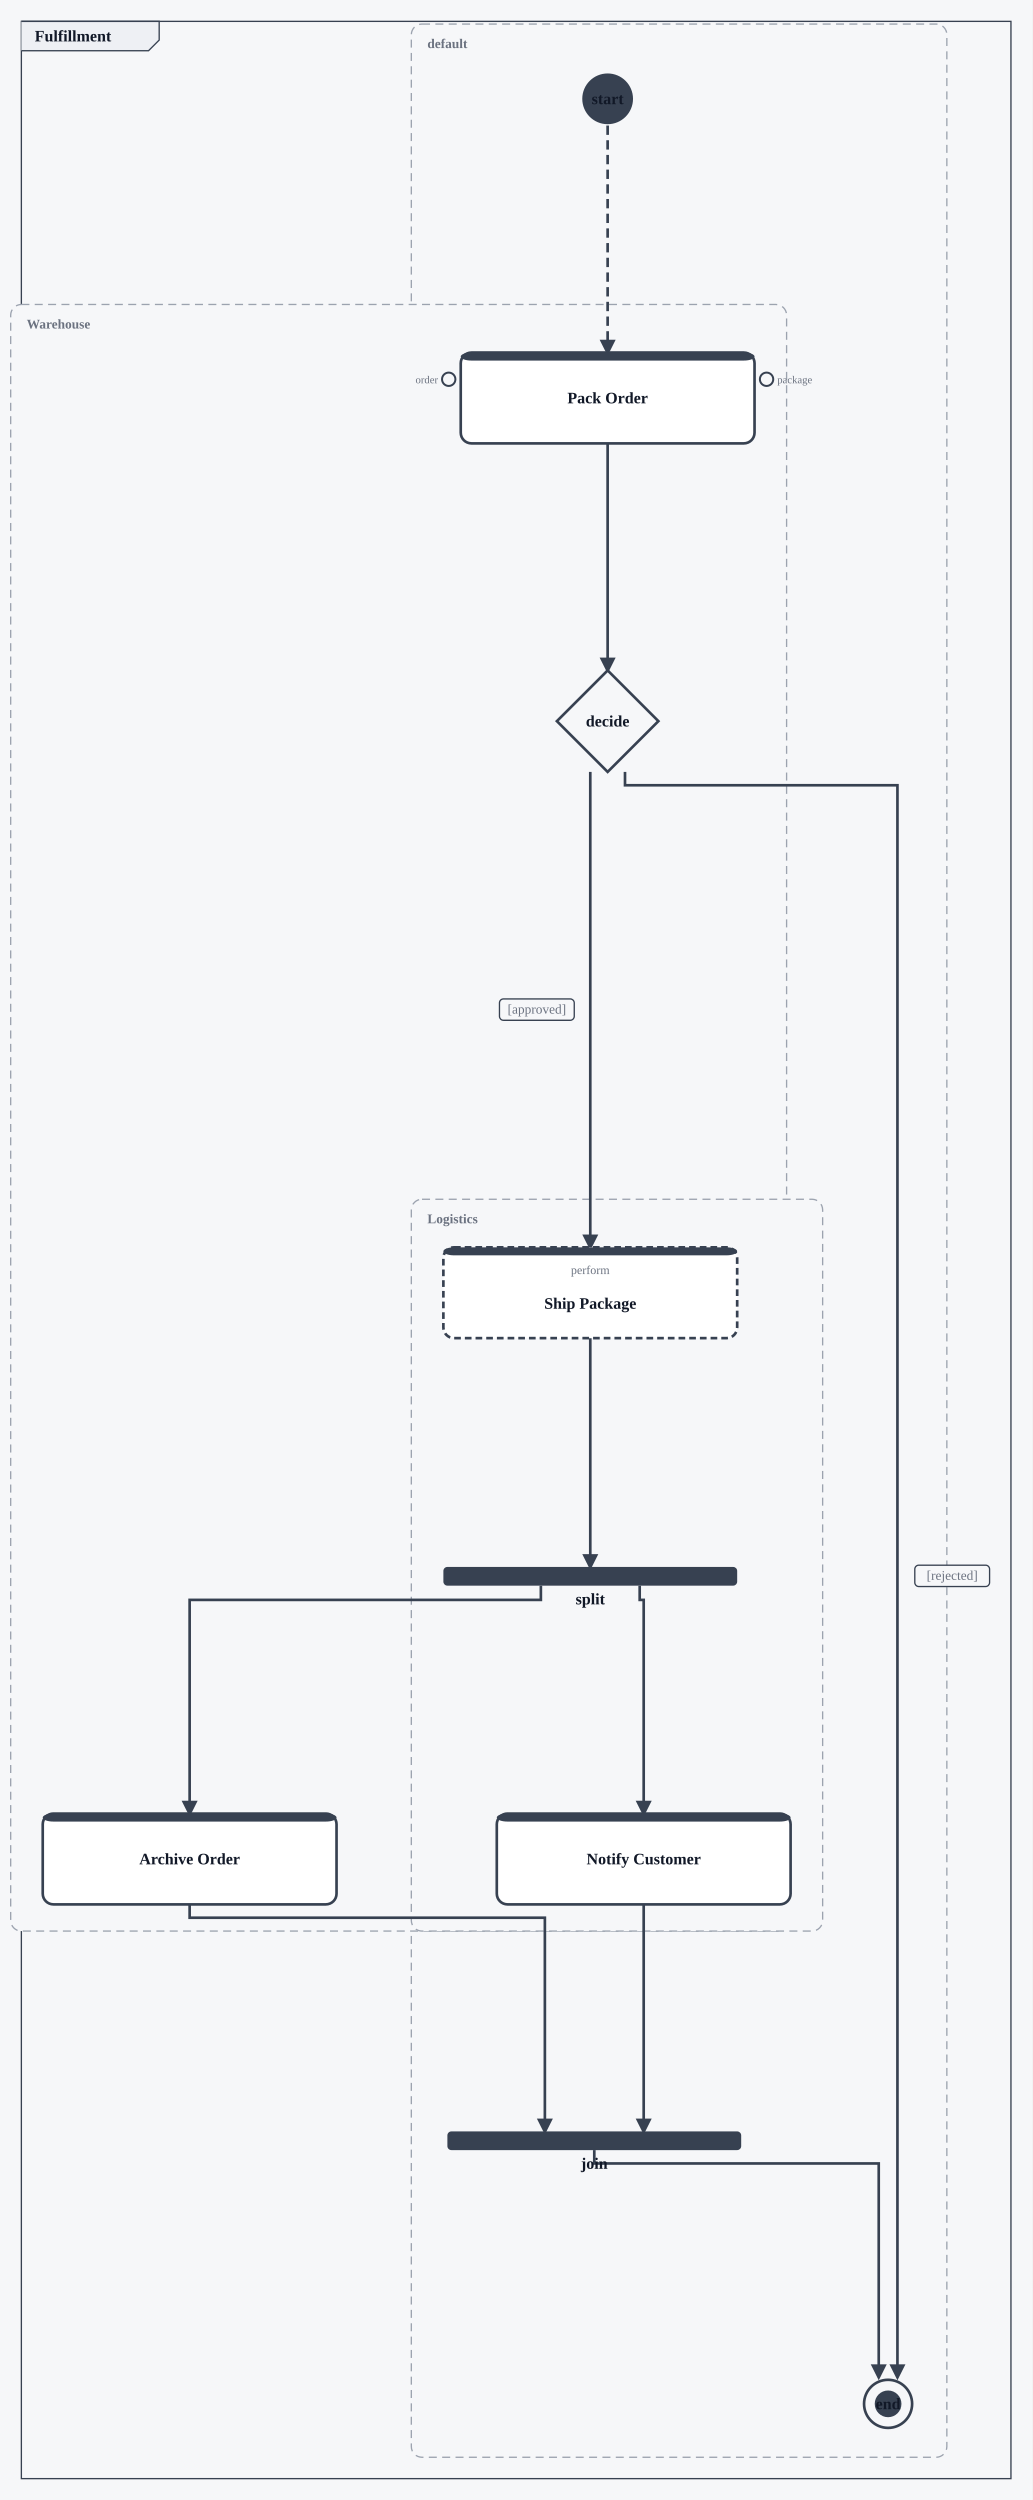
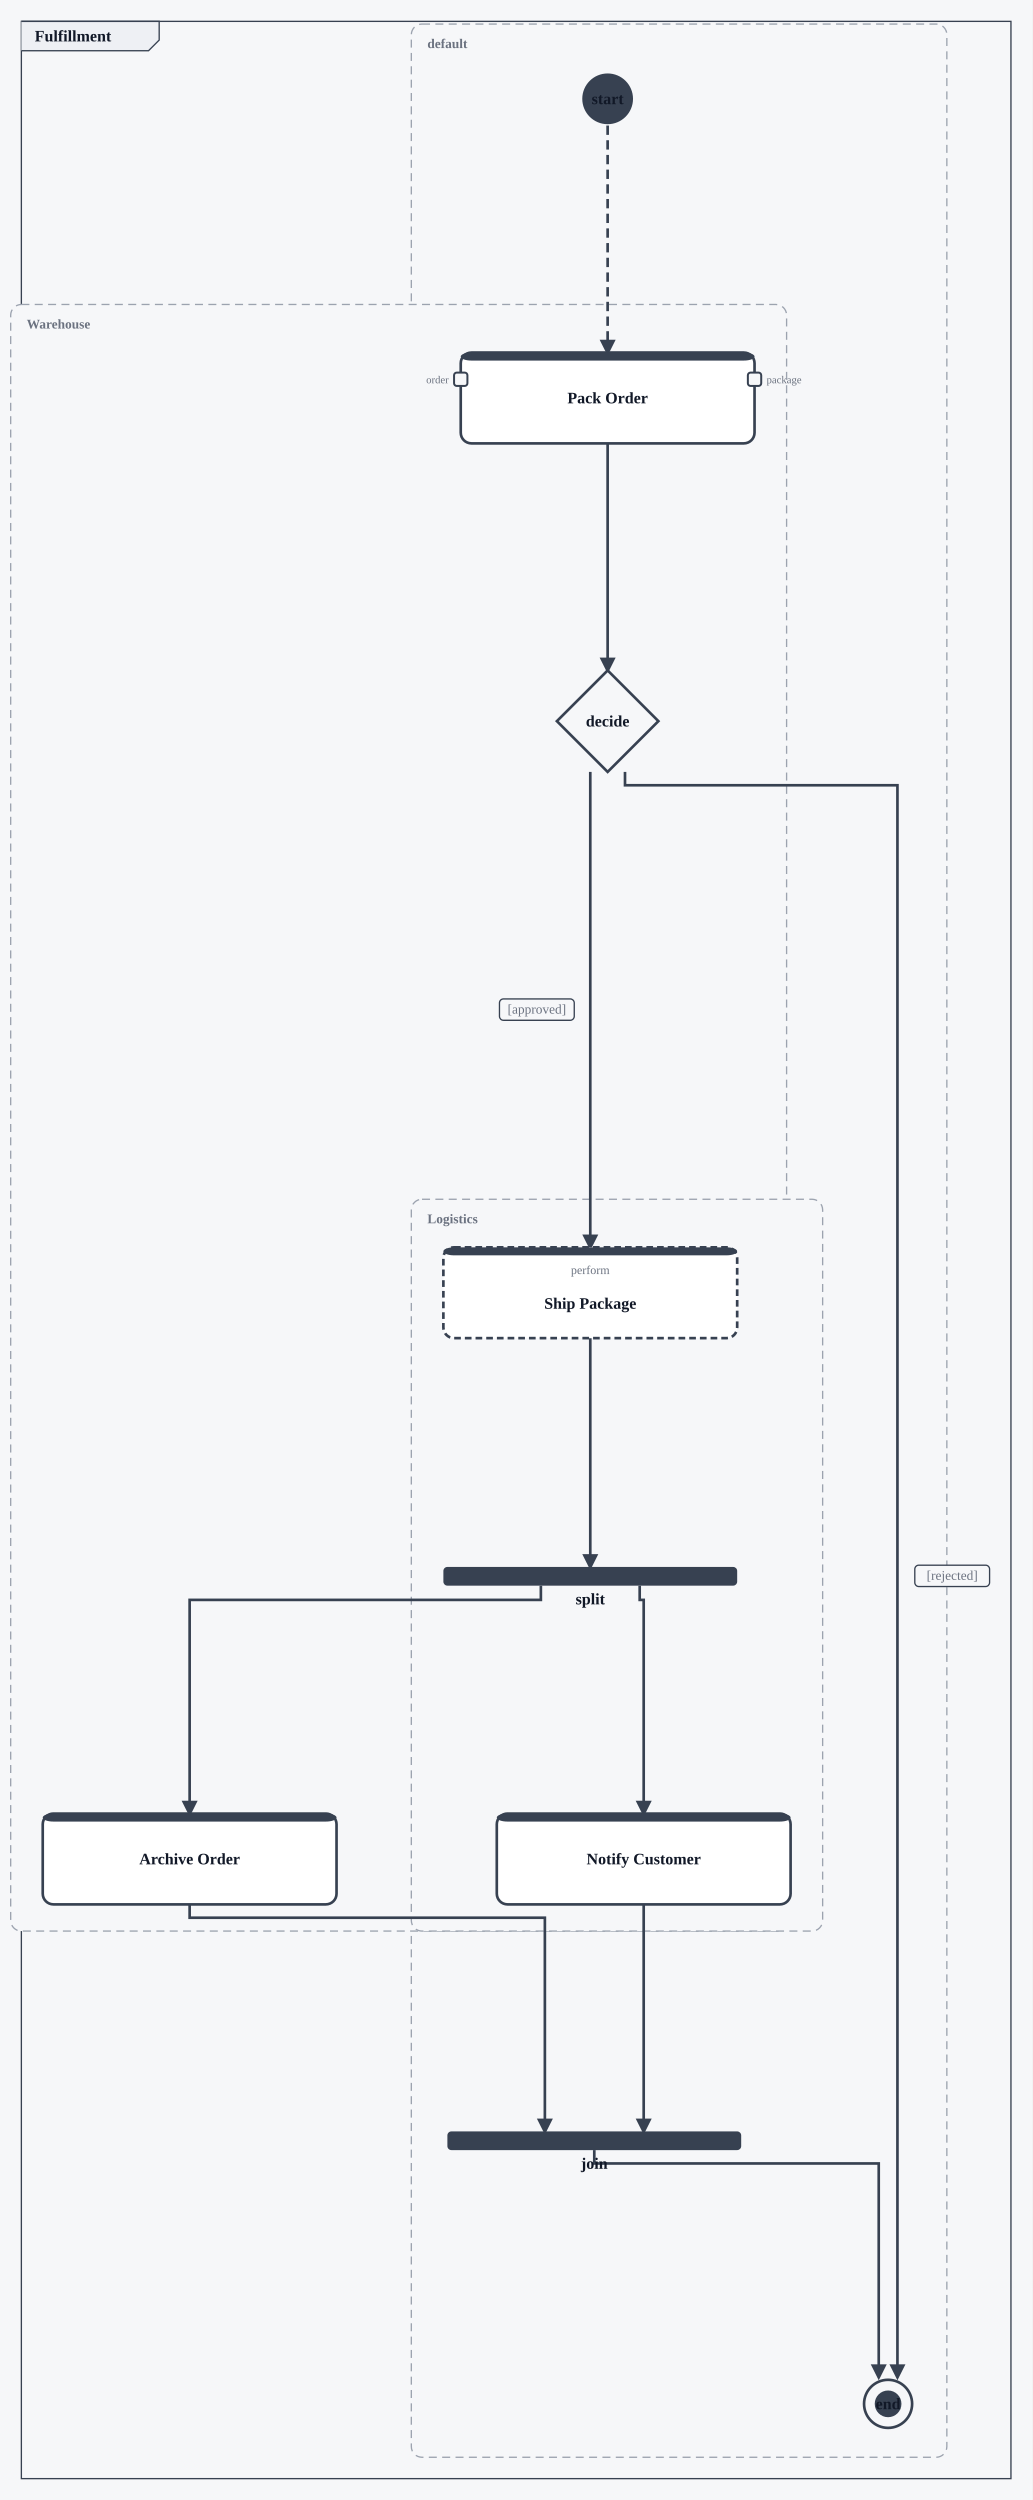
<svg xmlns="http://www.w3.org/2000/svg" class="sysml-viz-svg" width="100%" height="100%" viewBox="48 26 773 1872" role="img" aria-label="Fulfillment" data-color-scheme="light" style="touch-action: none; cursor: grab;">
  <rect class="viz-bg" x="48" y="26" width="773" height="1872" fill="#f6f7f9" />
  <defs>
    <marker id="viz-arrow" markerWidth="10" markerHeight="10" refX="9" refY="3" orient="auto" markerUnits="strokeWidth">
      <path d="M0,0 L0,6 L9,3 z" fill="#374151" />
    </marker>
    <marker id="general-d3-arrow" viewBox="0 -5 10 10" refX="8" refY="0" markerWidth="5" markerHeight="5" orient="auto">
      <path d="M0,-4L10,0L0,4" style="fill: #374151;" />
    </marker>
    <marker id="general-d3-arrow-open" viewBox="0 -5 10 10" refX="9" refY="0" markerWidth="8" markerHeight="8" orient="auto">
      <path d="M0,-4L10,0L0,4" style="fill: none; stroke: #374151; stroke-width: 1.3;" />
    </marker>
    <marker id="general-d3-specializes" viewBox="0 -6 12 12" refX="11" refY="0" markerWidth="8" markerHeight="8" orient="auto">
      <path d="M0,0L10,-4L10,4Z" style="fill: #ffffff; stroke: #374151; stroke-width: 1.2;" />
    </marker>
    <marker id="general-d3-defined-by" viewBox="-8 -6 20 12" refX="11" refY="0" markerWidth="13.5" markerHeight="8" orient="auto">
      <path d="M1,-4.5L11,0L1,4.5Z" style="fill: #ffffff; stroke: #374151; stroke-width: 1.2;" />
      <circle cx="-2.5" cy="-3" r="1.2" style="fill: #374151;" />
      <circle cx="-2.5" cy="3" r="1.2" style="fill: #374151;" />
    </marker>
    <marker id="general-d3-subsets" viewBox="0 -6 12 12" refX="11" refY="0" markerWidth="8" markerHeight="8" orient="auto">
      <path d="M1,-4.5L11,0L1,4.5Z" style="fill: #ffffff; stroke: #374151; stroke-width: 1.2;" />
    </marker>
    <marker id="general-d3-diamond" viewBox="0 -6 12 12" refX="2" refY="0" markerWidth="7" markerHeight="7" orient="auto">
      <path d="M0,0L5,-4L10,0L5,4Z" style="fill: #374151;" />
    </marker>
    <marker id="ibd-connection-dot" viewBox="-5 -5 10 10" refX="0" refY="0" markerWidth="5" markerHeight="5" orient="auto">
      <circle r="3" style="fill: #ffffff; stroke: #374151; stroke-width: 1.5;" />
    </marker>
    <marker id="ibd-flow-arrow" viewBox="0 -5 10 10" refX="10" refY="0" markerWidth="8" markerHeight="8" orient="auto">
      <path d="M0,-4L10,0L0,4Z" style="fill: #374151;" />
    </marker>
    <marker id="ibd-interface-arrow" viewBox="0 -5 10 10" refX="10" refY="0" markerWidth="8" markerHeight="8" orient="auto">
      <path d="M0,-4L10,0L0,4Z" style="fill: none; stroke: #374151; stroke-width: 1.5;" />
    </marker>
    <marker id="action-flow-arrow" viewBox="0 -5 10 10" refX="8" refY="0" markerWidth="6" markerHeight="6" orient="auto">
      <path d="M0,-5L10,0L0,5" style="fill: #374151;" />
    </marker>
  </defs>
  <style class="sysml-node-chrome-style">.sysml-disclosure { cursor: pointer; outline: none; }
.sysml-disclosure .sysml-disclosure-box,
.sysml-disclosure .sysml-disclosure-glyph { pointer-events: none; }
.sysml-disclosure:hover .sysml-disclosure-target { fill: #e5e7eb !important; fill-opacity: 0.55; }
.sysml-disclosure:hover .sysml-disclosure-box { fill: #e5e7eb; stroke: #374151; }
.sysml-disclosure:focus-visible .sysml-disclosure-target { stroke: #2563eb; stroke-width: 2px; fill: #e5e7eb !important; fill-opacity: 0.35; }
.sysml-disclosure:focus-visible .sysml-disclosure-box { stroke: #2563eb; }
.sysml-compartment-label text { user-select: none; }
.viz-node text { user-select: none; }</style>
  <g class="viz-root">
    <g class="view-frame" style="pointer-events: none;">
      <rect class="view-frame-border" x="64" y="42" width="741" height="1840" style="fill: none; stroke: #374151; stroke-width: 1px;" />
      <path class="view-frame-name-compartment" d="M64,42 H167.2 V56 L159.2,64 H64" style="fill: #eef0f4; stroke: #374151; stroke-width: 1px;" />
      <text class="view-frame-name" x="74" y="57" style="font-size: 12px; font-weight: 700; fill: #111827;">Fulfillment</text>
    </g>
    <g class="activity-swim-lanes">
      <rect x="356" y="44" width="401" height="1822" rx="8" style="fill: #f6f7f9; stroke: #9ca3af; stroke-dasharray: 6,4;" />
      <text x="368" y="62" style="font-size: 10px; font-weight: 700; fill: #6b7280;">default</text>
      <rect x="56" y="254" width="581" height="1218" rx="8" style="fill: #f6f7f9; stroke: #9ca3af; stroke-dasharray: 6,4;" />
      <text x="68" y="272" style="font-size: 10px; font-weight: 700; fill: #6b7280;">Warehouse</text>
      <rect x="356" y="924" width="308" height="548" rx="8" style="fill: #f6f7f9; stroke: #9ca3af; stroke-dasharray: 6,4;" />
      <text x="368" y="942" style="font-size: 10px; font-weight: 700; fill: #6b7280;">Logistics</text>
    </g>
    <g class="activity-flows">
      <path class="activity-flow action-flow-edge aflow-succession" data-flow-kind="succession" d="M503,120 L503,290" data-edge-id="flow-0" data-base-stroke-width="2" style="fill: none; stroke: #374151; stroke-width: 2px; stroke-dasharray: 7,4; marker-end: url(#action-flow-arrow);" />
      <path class="viz-edge-hit-target" data-tooltip-kind="edge" data-tooltip-id="flow-0" d="M503,120 L503,290" aria-label="Succession; From: start; To: Pack Order; Source ID: start; Target ID: pack" style="fill: none; stroke: transparent; stroke-width: 12px; pointer-events: stroke;" />
      <path class="activity-flow action-flow-edge" data-flow-kind="other" d="M503,358 L503,528" data-edge-id="flow-1" data-base-stroke-width="2" style="fill: none; stroke: #374151; stroke-width: 2px; stroke-dasharray: none; marker-end: url(#action-flow-arrow);" />
      <path class="viz-edge-hit-target" data-tooltip-kind="edge" data-tooltip-id="flow-1" d="M503,358 L503,528" aria-label="Flow; From: Pack Order; To: decide; Source ID: pack; Target ID: decide" style="fill: none; stroke: transparent; stroke-width: 12px; pointer-events: stroke;" />
      <path class="activity-flow action-flow-edge" data-flow-kind="other" d="M490,604 L490,960" data-edge-id="flow-2" data-base-stroke-width="2" style="fill: none; stroke: #374151; stroke-width: 2px; stroke-dasharray: none; marker-end: url(#action-flow-arrow);" />
      <path class="viz-edge-hit-target" data-tooltip-kind="edge" data-tooltip-id="flow-2" d="M490,604 L490,960" aria-label="Flow; Name: approved; From: decide; To: Ship Package; Condition: approved; Source ID: decide; Target ID: ship" style="fill: none; stroke: transparent; stroke-width: 12px; pointer-events: stroke;" />
      <rect x="422" y="774" width="56" height="16" rx="3" style="fill: #f6f7f9; stroke: #374151; stroke-width: 1px;" />
      <text x="450" y="785" text-anchor="middle" style="font-size: 10px; fill: #6b7280;">[approved]</text>
      <path class="activity-flow action-flow-edge" data-flow-kind="other" d="M516,604 L516,614 L720,614 L720,1806" data-edge-id="flow-3" data-base-stroke-width="2" style="fill: none; stroke: #374151; stroke-width: 2px; stroke-dasharray: none; marker-end: url(#action-flow-arrow);" />
      <path class="viz-edge-hit-target" data-tooltip-kind="edge" data-tooltip-id="flow-3" d="M516,604 L516,614 L720,614 L720,1806" aria-label="Flow; Name: rejected; From: decide; To: end; Condition: rejected; Source ID: decide; Target ID: end" style="fill: none; stroke: transparent; stroke-width: 12px; pointer-events: stroke;" />
      <rect x="733" y="1198" width="56" height="16" rx="3" style="fill: #f6f7f9; stroke: #374151; stroke-width: 1px;" />
      <text x="761" y="1209" text-anchor="middle" style="font-size: 10px; fill: #6b7280;">[rejected]</text>
      <path class="activity-flow action-flow-edge aflow-streaming" data-flow-kind="streaming" d="M490,1028 L490,1199.333" data-edge-id="flow-4" data-base-stroke-width="2" style="fill: none; stroke: #374151; stroke-width: 2px; stroke-dasharray: none; marker-end: url(#action-flow-arrow);" />
      <path class="viz-edge-hit-target" data-tooltip-kind="edge" data-tooltip-id="flow-4" d="M490,1028 L490,1199.333" aria-label="Flow; From: Ship Package; To: split; Source ID: ship; Target ID: split" style="fill: none; stroke: transparent; stroke-width: 12px; pointer-events: stroke;" />
      <path class="activity-flow action-flow-edge" data-flow-kind="other" d="M527,1213.333 L527,1224 L530,1224 L530,1384" data-edge-id="flow-5" data-base-stroke-width="2" style="fill: none; stroke: #374151; stroke-width: 2px; stroke-dasharray: none; marker-end: url(#action-flow-arrow);" />
      <path class="viz-edge-hit-target" data-tooltip-kind="edge" data-tooltip-id="flow-5" d="M527,1213.333 L527,1224 L530,1224 L530,1384" aria-label="Flow; From: split; To: Notify Customer; Source ID: split; Target ID: notify" style="fill: none; stroke: transparent; stroke-width: 12px; pointer-events: stroke;" />
      <path class="activity-flow action-flow-edge" data-flow-kind="other" d="M453,1213.333 L453,1224 L190,1224 L190,1384" data-edge-id="flow-6" data-base-stroke-width="2" style="fill: none; stroke: #374151; stroke-width: 2px; stroke-dasharray: none; marker-end: url(#action-flow-arrow);" />
      <path class="viz-edge-hit-target" data-tooltip-kind="edge" data-tooltip-id="flow-6" d="M453,1213.333 L453,1224 L190,1224 L190,1384" aria-label="Flow; From: split; To: Archive Order; Source ID: split; Target ID: archive" style="fill: none; stroke: transparent; stroke-width: 12px; pointer-events: stroke;" />
      <path class="activity-flow action-flow-edge" data-flow-kind="other" d="M530,1452 L530,1622" data-edge-id="flow-7" data-base-stroke-width="2" style="fill: none; stroke: #374151; stroke-width: 2px; stroke-dasharray: none; marker-end: url(#action-flow-arrow);" />
      <path class="viz-edge-hit-target" data-tooltip-kind="edge" data-tooltip-id="flow-7" d="M530,1452 L530,1622" aria-label="Flow; From: Notify Customer; To: join; Source ID: notify; Target ID: join" style="fill: none; stroke: transparent; stroke-width: 12px; pointer-events: stroke;" />
      <path class="activity-flow action-flow-edge" data-flow-kind="other" d="M190,1452 L190,1462 L456,1462 L456,1622" data-edge-id="flow-8" data-base-stroke-width="2" style="fill: none; stroke: #374151; stroke-width: 2px; stroke-dasharray: none; marker-end: url(#action-flow-arrow);" />
      <path class="viz-edge-hit-target" data-tooltip-kind="edge" data-tooltip-id="flow-8" d="M190,1452 L190,1462 L456,1462 L456,1622" aria-label="Flow; From: Archive Order; To: join; Source ID: archive; Target ID: join" style="fill: none; stroke: transparent; stroke-width: 12px; pointer-events: stroke;" />
      <path class="activity-flow action-flow-edge" data-flow-kind="other" d="M493,1636 L493,1646 L706,1646 L706,1806" data-edge-id="flow-9" data-base-stroke-width="2" style="fill: none; stroke: #374151; stroke-width: 2px; stroke-dasharray: none; marker-end: url(#action-flow-arrow);" />
      <path class="viz-edge-hit-target" data-tooltip-kind="edge" data-tooltip-id="flow-9" d="M493,1636 L493,1646 L706,1646 L706,1806" aria-label="Flow; From: join; To: end; Source ID: join; Target ID: end" style="fill: none; stroke: transparent; stroke-width: 12px; pointer-events: stroke;" />
    </g>
    <g class="activity-actions">
      <g class="activity-action action-flow-node" data-node-id="start" transform="translate(483,80)" style="cursor: ;">
        <circle class="node-background" data-original-stroke="#374151" data-original-width="2px" cx="20" cy="20" r="18" style="fill: #374151; stroke: #374151; stroke-width: 2px;" />
        <text x="20" y="24" text-anchor="middle" style="font-size: 12px; font-weight: 600; fill: #111827;">start</text>
      </g>
      <g class="activity-action action-flow-node" data-node-id="pack" transform="translate(393,290)" style="cursor: ;">
        <rect class="node-background" data-original-stroke="#374151" data-original-width="2px" width="220" height="68" rx="8" style="fill: #ffffff; stroke: #374151; stroke-width: 2px; stroke-dasharray: none;" />
        <rect width="220" height="6" rx="8" style="fill: #374151; stroke: none;" />
        <text x="110" y="38" text-anchor="middle" style="font-size: 12px; font-weight: 600; fill: #111827;">Pack Order</text>
-         <circle class="action-parameter-badge action-parameter-input" cx="-9" cy="20" r="5" style="fill: #f6f7f9; stroke: #374151; stroke-width: 1.5px;" />
-         <text class="action-parameter-label action-parameter-input-label" x="-17" y="23" text-anchor="end" style="font-size: 8px; fill: #6b7280;">order</text>
-         <circle class="action-parameter-badge action-parameter-output" cx="229" cy="20" r="5" style="fill: #f6f7f9; stroke: #374151; stroke-width: 1.5px;" />
-         <text class="action-parameter-label action-parameter-output-label" x="237" y="23" text-anchor="start" style="font-size: 8px; fill: #6b7280;">package</text>
+         <rect class="action-parameter-badge action-parameter-input" x="-5" y="15" width="10" height="10" rx="2" style="fill: #f6f7f9; stroke: #374151; stroke-width: 1.5px;" />
+         <text class="action-parameter-label action-parameter-input-label" x="-9" y="23" text-anchor="end" style="font-size: 8px; fill: #6b7280;">order</text>
+         <rect class="action-parameter-badge action-parameter-output" x="215" y="15" width="10" height="10" rx="2" style="fill: #f6f7f9; stroke: #374151; stroke-width: 1.5px;" />
+         <text class="action-parameter-label action-parameter-output-label" x="229" y="23" text-anchor="start" style="font-size: 8px; fill: #6b7280;">package</text>
      </g>
      <g class="activity-action action-flow-node" data-node-id="decide" transform="translate(465,528)" style="cursor: ;">
        <path class="node-background" data-original-stroke="#374151" data-original-width="2px" d="M38,0 L76,38 L38,76 L0,38 Z" style="fill: #f6f7f9; stroke: #374151; stroke-width: 2px;" />
        <text x="38" y="42" text-anchor="middle" style="font-size: 12px; font-weight: 600; fill: #111827;">decide</text>
      </g>
      <g class="activity-action action-flow-node perform-action-node" data-node-id="ship" transform="translate(380,960)" style="cursor: ;">
        <rect class="node-background" data-original-stroke="#374151" data-original-width="2px" width="220" height="68" rx="8" style="fill: #ffffff; stroke: #374151; stroke-width: 2px; stroke-dasharray: 5,3;" />
        <rect width="220" height="6" rx="8" style="fill: #374151; stroke: none;" />
        <text class="perform-action-stereotype" x="110" y="20" text-anchor="middle" style="font-size: 9px; fill: #6b7280;">perform</text>
        <text x="110" y="46" text-anchor="middle" style="font-size: 12px; font-weight: 600; fill: #111827;">Ship Package</text>
      </g>
      <g class="activity-action action-flow-node" data-node-id="split" transform="translate(380,1199.333)" style="cursor: ;">
        <rect class="node-background" data-original-stroke="none" data-original-width="0px" width="220" height="14" rx="3" style="fill: #374151; stroke: none;" />
        <text x="110" y="28" text-anchor="middle" style="font-size: 12px; font-weight: 600; fill: #111827;">split</text>
      </g>
      <g class="activity-action action-flow-node" data-node-id="notify" transform="translate(420,1384)" style="cursor: ;">
        <rect class="node-background" data-original-stroke="#374151" data-original-width="2px" width="220" height="68" rx="8" style="fill: #ffffff; stroke: #374151; stroke-width: 2px; stroke-dasharray: none;" />
        <rect width="220" height="6" rx="8" style="fill: #374151; stroke: none;" />
        <text x="110" y="38" text-anchor="middle" style="font-size: 12px; font-weight: 600; fill: #111827;">Notify Customer</text>
      </g>
      <g class="activity-action action-flow-node" data-node-id="archive" transform="translate(80,1384)" style="cursor: ;">
        <rect class="node-background" data-original-stroke="#374151" data-original-width="2px" width="220" height="68" rx="8" style="fill: #ffffff; stroke: #374151; stroke-width: 2px; stroke-dasharray: none;" />
        <rect width="220" height="6" rx="8" style="fill: #374151; stroke: none;" />
        <text x="110" y="38" text-anchor="middle" style="font-size: 12px; font-weight: 600; fill: #111827;">Archive Order</text>
      </g>
      <g class="activity-action action-flow-node" data-node-id="join" transform="translate(383,1622)" style="cursor: ;">
        <rect class="node-background" data-original-stroke="none" data-original-width="0px" width="220" height="14" rx="3" style="fill: #374151; stroke: none;" />
        <text x="110" y="28" text-anchor="middle" style="font-size: 12px; font-weight: 600; fill: #111827;">join</text>
      </g>
      <g class="activity-action action-flow-node" data-node-id="end" transform="translate(693,1806)" style="cursor: ;">
        <circle class="node-background" data-original-stroke="#374151" data-original-width="2px" cx="20" cy="20" r="18" style="fill: #f6f7f9; stroke: #374151; stroke-width: 2px;" />
        <circle cx="20" cy="20" r="10" style="fill: #374151; stroke: none;" />
        <text x="20" y="24" text-anchor="middle" style="font-size: 12px; font-weight: 600; fill: #111827;">end</text>
      </g>
    </g>
  </g>
</svg>
